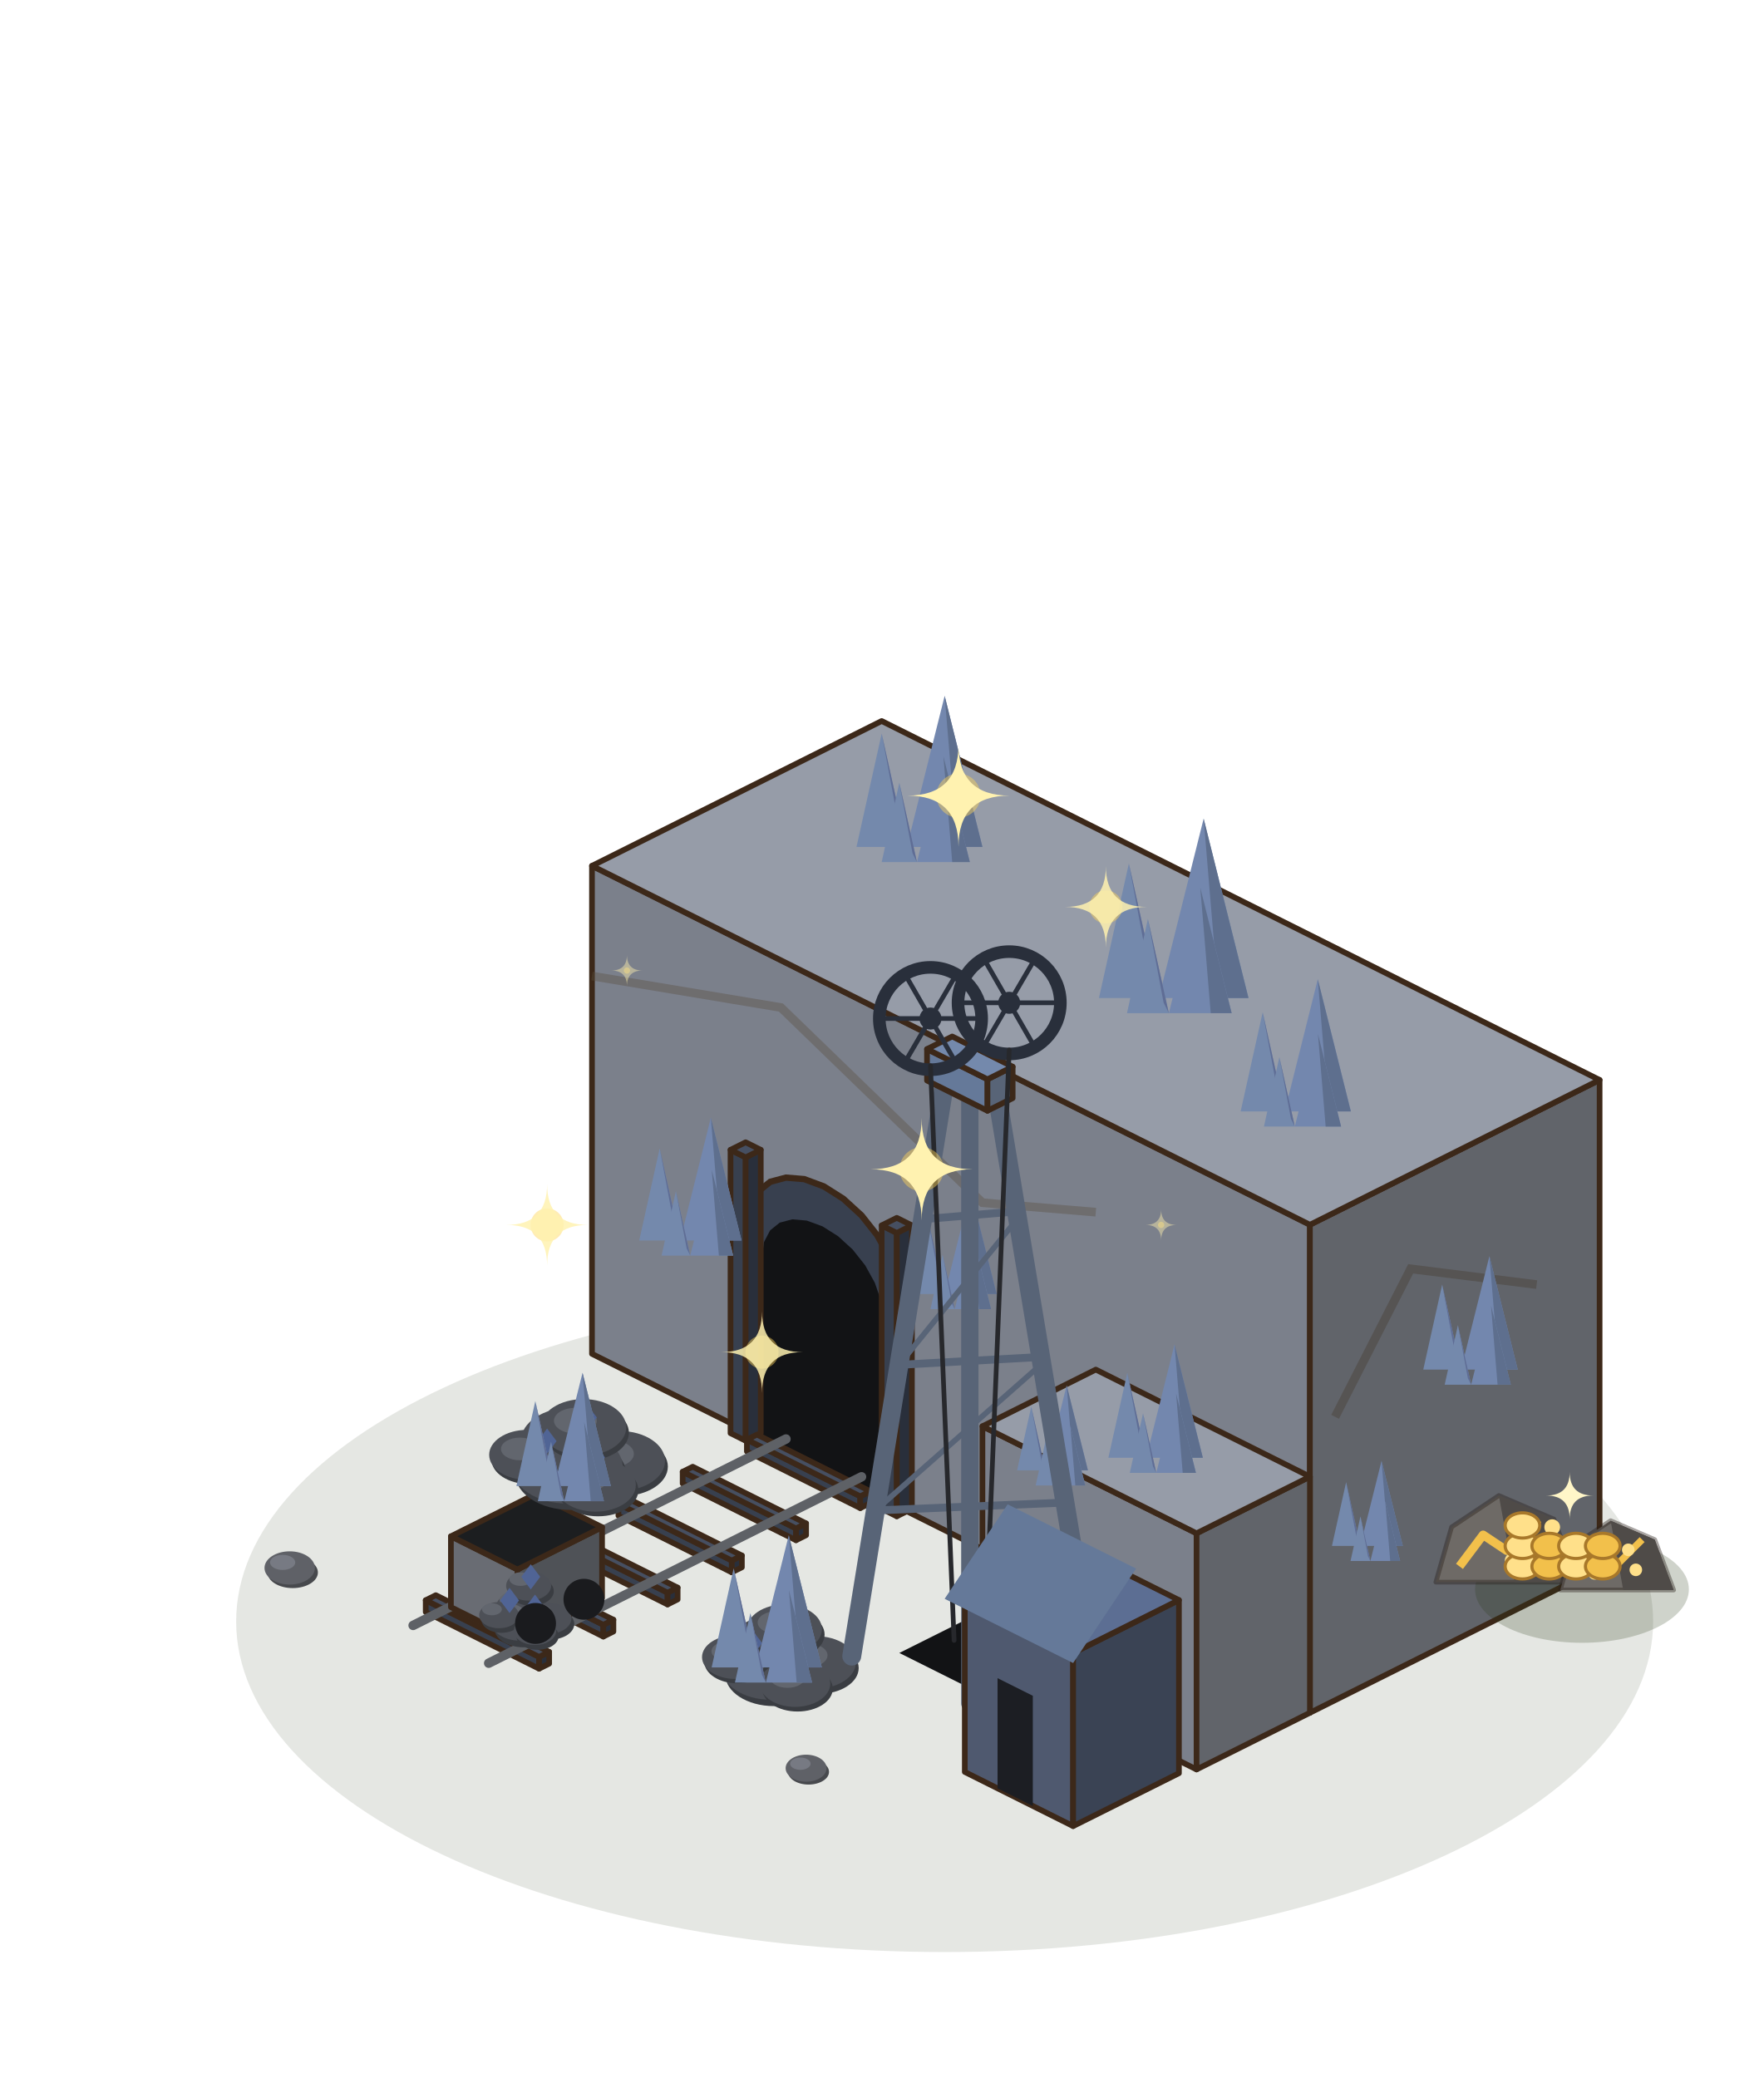
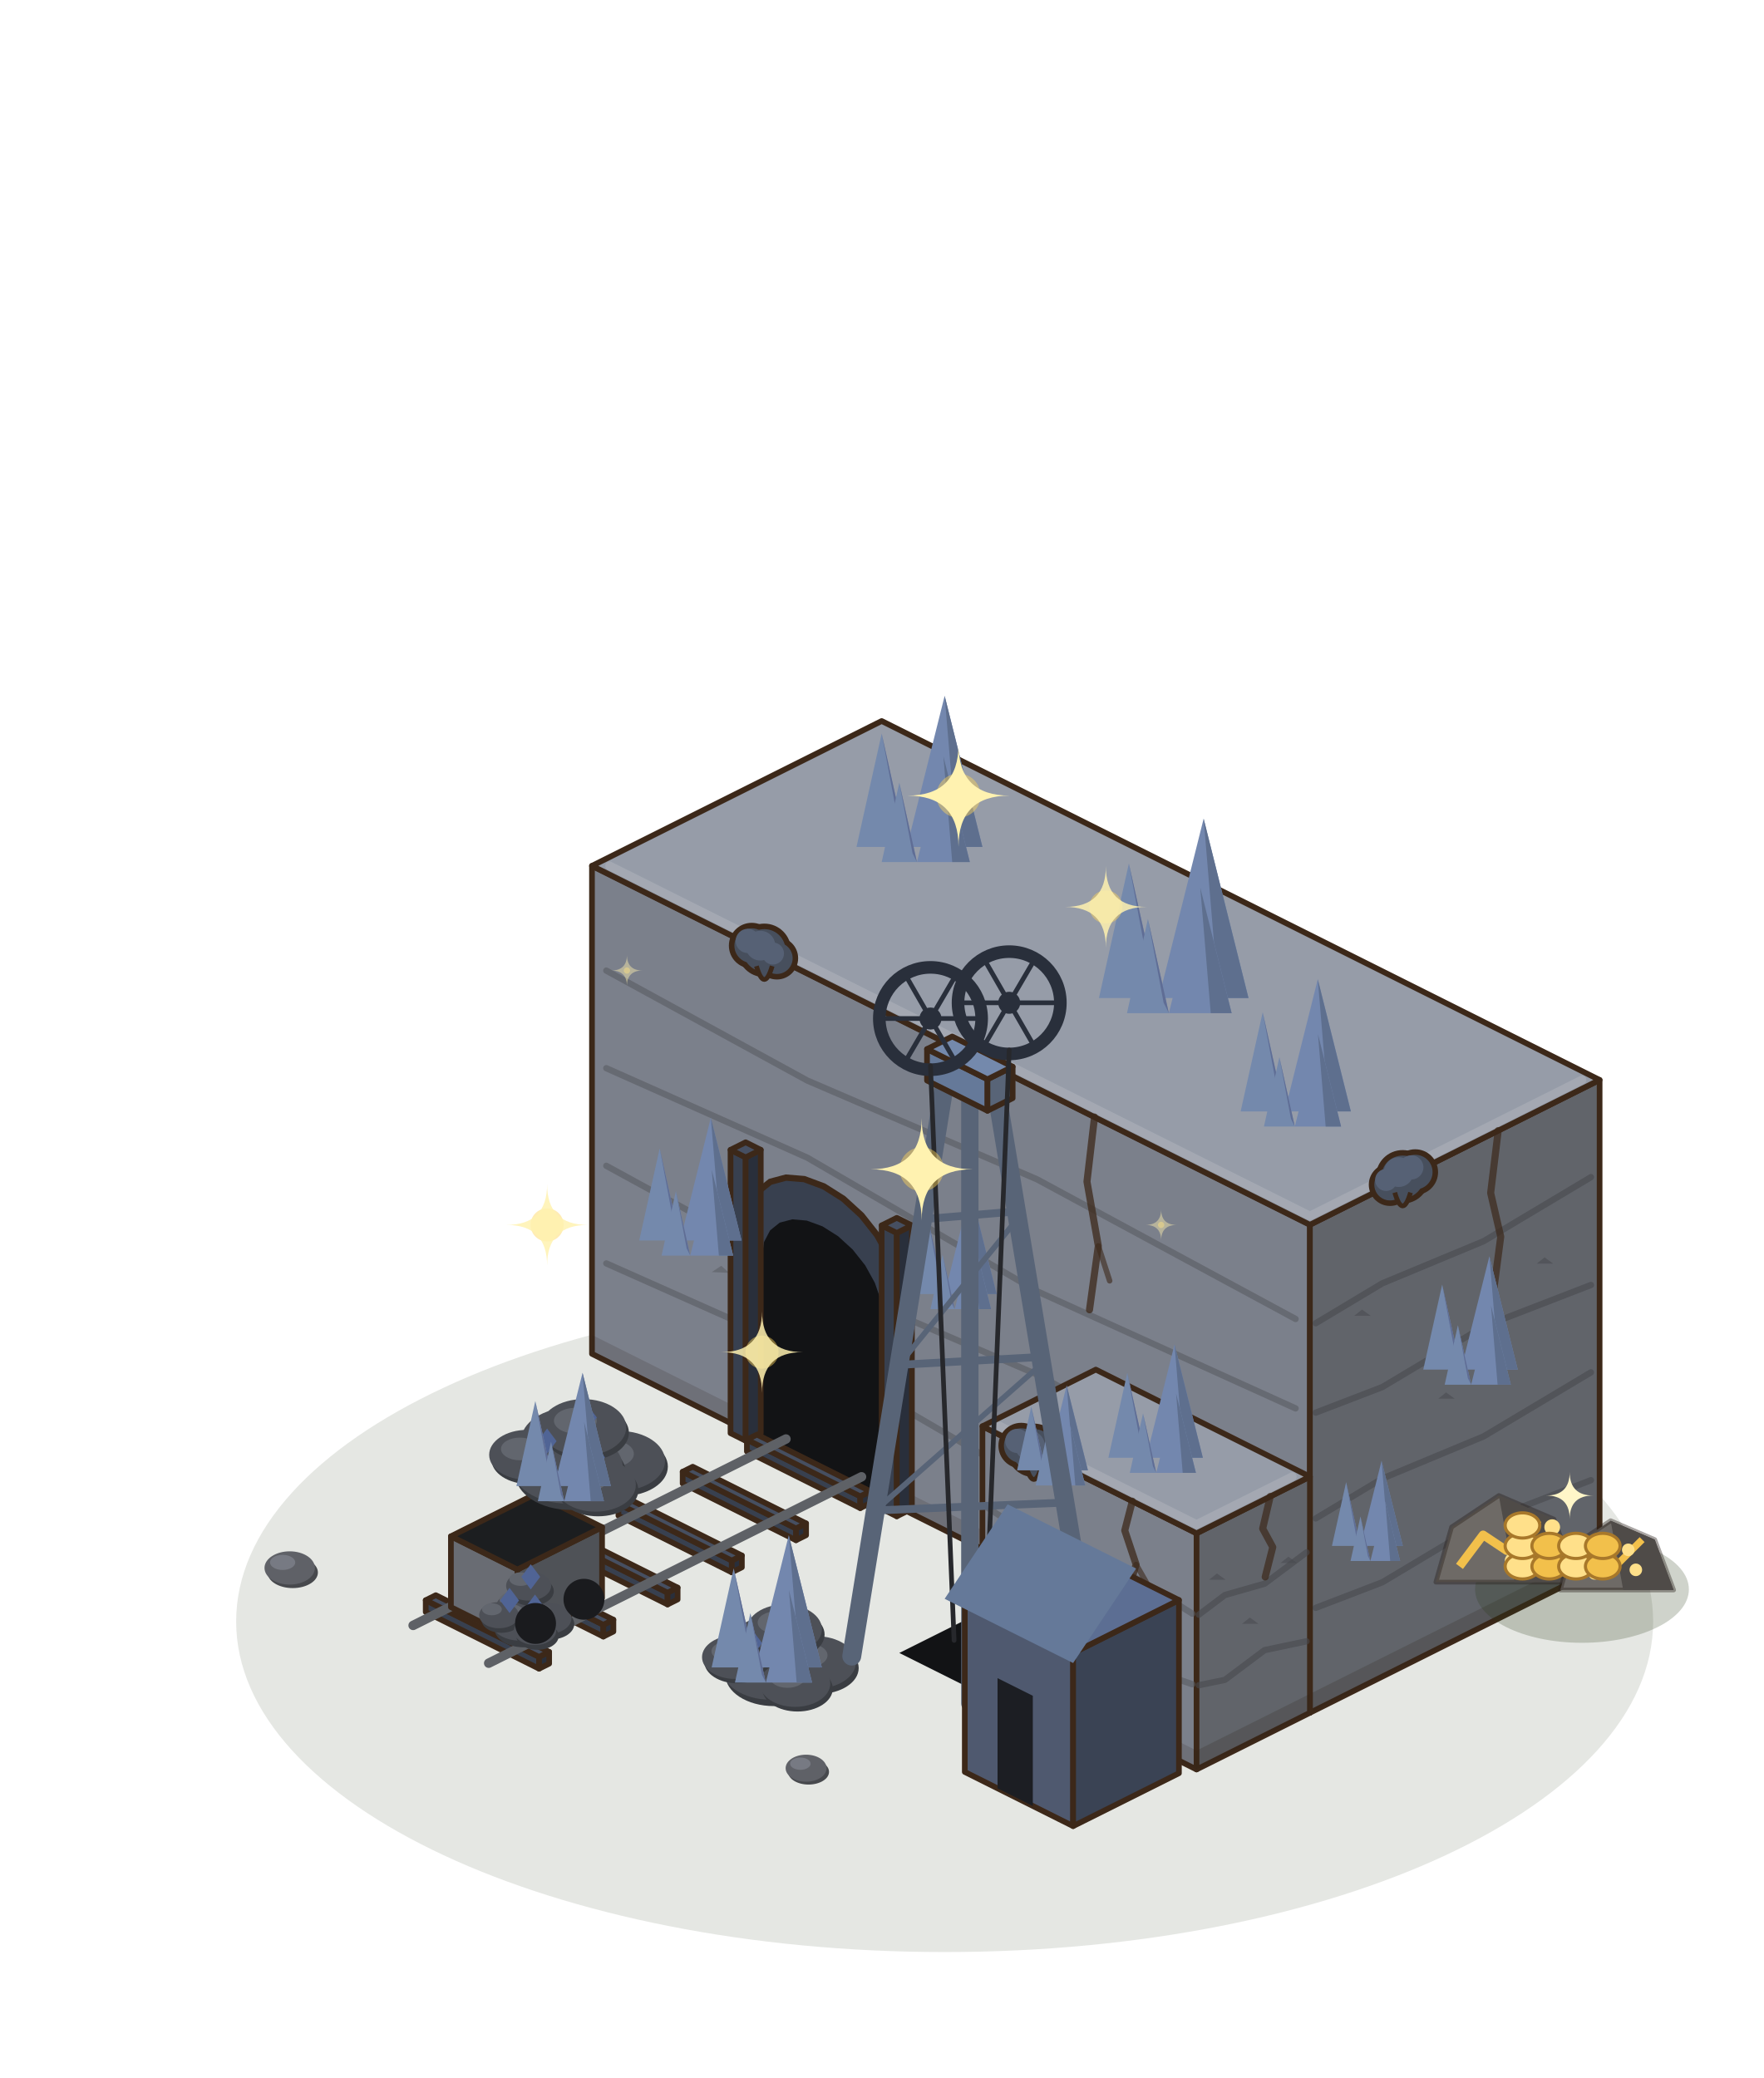
<svg xmlns="http://www.w3.org/2000/svg" width="280" height="330" viewBox="-140 -250 280 330">
  <g transform="scale(1.25)">
    <ellipse cx="8" cy="6" rx="90" ry="42" fill="rgba(40,55,20,.12)" />
    <polygon points="-36.8,-28 54.4,17.6 54.4,-44.4 -36.8,-90" fill="#7B808B" stroke="#3C2819" stroke-width="0.72" stroke-linejoin="round" />
    <polygon points="91.2,-0.8 54.4,17.6 54.4,-44.4 91.2,-62.8" fill="#61646A" stroke="#3C2819" stroke-width="0.72" stroke-linejoin="round" />
    <polygon points="0,-108.4 91.2,-62.8 54.4,-44.4 -36.8,-90" fill="#969CA8" stroke="#3C2819" stroke-width="0.72" stroke-linejoin="round" />
+     <polygon points="-36.8,-28 54.4,17.6 54.4,15.2 -36.8,-30.4" fill="rgba(40,30,20,.16)" />
+     <polygon points="91.2,-0.8 54.4,17.6 54.4,15.2 91.2,-3.2" fill="rgba(40,30,20,.2)" />
+     <polyline points="-34.98,-39.49 -9.44,-28.12 19.74,-11.15 52.58,3.73" stroke="#595B61" stroke-width="0.8" fill="none" stroke-linecap="round" stroke-linejoin="round" opacity=".6" />
+     <polyline points="90.1,-11.95 76.48,-6.68 63.6,1.02 55.14,4.27" stroke="#47494E" stroke-width="0.8" fill="none" stroke-linecap="round" stroke-linejoin="round" opacity=".6" />
+     <polyline points="-34.98,-51.89 -9.44,-37.92 19.74,-25.37 52.58,-7.63" stroke="#595B61" stroke-width="0.8" fill="none" stroke-linecap="round" stroke-linejoin="round" opacity=".6" />
+     <polyline points="90.1,-25.65 76.48,-17.52 63.6,-12.16 55.14,-7.09" stroke="#47494E" stroke-width="0.8" fill="none" stroke-linecap="round" stroke-linejoin="round" opacity=".6" />
+     <polyline points="-34.98,-64.29 -9.44,-52.92 19.74,-35.95 52.58,-21.07" stroke="#595B61" stroke-width="0.8" fill="none" stroke-linecap="round" stroke-linejoin="round" opacity=".6" />
+     <polyline points="90.1,-36.75 76.48,-31.48 63.6,-23.78 55.14,-20.53" stroke="#47494E" stroke-width="0.8" fill="none" stroke-linecap="round" stroke-linejoin="round" opacity=".6" />
+     <polyline points="-34.98,-76.69 -9.44,-62.72 19.74,-50.17 52.58,-32.43" stroke="#595B61" stroke-width="0.8" fill="none" stroke-linecap="round" stroke-linejoin="round" opacity=".6" />
+     <polyline points="90.1,-50.45 76.48,-42.32 63.6,-36.96 55.14,-31.89" stroke="#47494E" stroke-width="0.8" fill="none" stroke-linecap="round" stroke-linejoin="round" opacity=".6" />
+     <polyline points="-34.56,-90 54.4,-45.52 88.96,-62.8" stroke="#A5AAB4" stroke-width="1.1" fill="none" stroke-linecap="round" stroke-linejoin="round" opacity=".9" />
+     <path d="M-21.58,-38.39 l1.2,-0.8 l1,0.9 Z" fill="#595B61" opacity=".55" />
+     <path d="M60.02,-32.83 l1,-0.8 l1.1,0.8 Z" fill="#47494E" opacity=".55" />
+     <path d="M4.86,-45.01 l1.2,-0.8 l1,0.9 Z" fill="#595B61" opacity=".55" />
+     <path d="M70.7,-22.3 l1,-0.8 l1.1,0.8 Z" fill="#47494E" opacity=".55" />
+     <path d="M35.87,-15.86 l1.2,-0.8 l1,0.9 Z" fill="#595B61" opacity=".55" />
+     <path d="M83.21,-39.46 l1,-0.8 l1.1,0.8 Z" fill="#47494E" opacity=".55" />
+     <polyline points="27.04,-58.08 26.08,-49.88 27.52,-41.72 26.4,-33.6" stroke="#3C2819" stroke-width="0.9" fill="none" stroke-linecap="round" stroke-linejoin="round" opacity=".75" />
+     <polyline points="27.52,-41.72 28.96,-37.28" stroke="#3C2819" stroke-width="0.7" fill="none" stroke-linecap="round" stroke-linejoin="round" opacity=".6" />
+     <polyline points="78.32,-56.36 77.36,-48.44 78.64,-42.88 77.68,-35.58" stroke="#3C2819" stroke-width="0.9" fill="none" stroke-linecap="round" stroke-linejoin="round" opacity=".7" />
+     <circle cx="-16.51" cy="-79.86" r="2.9" fill="#3C2819" />
+     <circle cx="-14.91" cy="-79.26" r="3.4" fill="#3C2819" />
+     <circle cx="-13.31" cy="-78.26" r="2.7" fill="#3C2819" />
+     <circle cx="-16.51" cy="-79.86" r="2.2" fill="#474F5D" />
+     <circle cx="-14.91" cy="-79.26" r="2.7" fill="#474F5D" />
+     <circle cx="-13.31" cy="-78.26" r="2" fill="#474F5D" />
+     <circle cx="-17.01" cy="-80.46" r="1.54" fill="#566175" />
+     <circle cx="-15.41" cy="-79.86" r="1.89" fill="#566175" />
+     <circle cx="-13.81" cy="-78.86" r="1.4" fill="#566175" />
+     <path d="M-15.91,-77.26 q1,3.4 2,0" fill="#474F5D" stroke="#3C2819" stroke-width="0.6" />
+     <circle cx="67.78" cy="-51.09" r="2.9" fill="#3C2819" />
+     <circle cx="66.18" cy="-50.49" r="3.4" fill="#3C2819" />
+     <circle cx="64.58" cy="-49.49" r="2.7" fill="#3C2819" />
+     <circle cx="67.78" cy="-51.09" r="2.2" fill="#474F5D" />
+     <circle cx="66.18" cy="-50.49" r="2.7" fill="#474F5D" />
+     <circle cx="64.58" cy="-49.49" r="2" fill="#474F5D" />
+     <circle cx="67.28" cy="-51.69" r="1.54" fill="#566175" />
+     <circle cx="65.68" cy="-51.09" r="1.89" fill="#566175" />
+     <circle cx="64.08" cy="-50.09" r="1.4" fill="#566175" />
+     <path d="M65.18,-48.49 q1,3.4 2,0" fill="#474F5D" stroke="#3C2819" stroke-width="0.6" />
    <polygon points="12.8,11.2 40,24.8 40,-5.2 12.8,-18.8" fill="#7B808B" stroke="#3C2819" stroke-width="0.72" stroke-linejoin="round" />
    <polygon points="54.4,17.6 40,24.8 40,-5.2 54.4,-12.4" fill="#61646A" stroke="#3C2819" stroke-width="0.72" stroke-linejoin="round" />
    <polygon points="27.2,-26 54.4,-12.4 40,-5.2 12.8,-18.8" fill="#969CA8" stroke="#3C2819" stroke-width="0.72" stroke-linejoin="round" />
-     <polyline points="-36.8,-76 -12.8,-72 12.8,-47.2 27.2,-46" stroke="rgba(90,80,65,.38)" stroke-width="1.1" fill="none" />
-     <polyline points="83.2,-36.8 67.2,-38.8 57.6,-20" stroke="rgba(70,60,45,.38)" stroke-width="1.1" fill="none" />
+     <polygon points="12.8,11.2 40,24.8 40,22.4 12.8,8.8" fill="rgba(40,30,20,.16)" />
+     <polygon points="54.4,17.6 40,24.8 40,22.4 54.4,15.2" fill="rgba(40,30,20,.2)" />
+     <polyline points="13.34,1.47 20.96,3.88 29.66,10.61 39.46,13.97" stroke="#595B61" stroke-width="0.8" fill="none" stroke-linecap="round" stroke-linejoin="round" opacity=".6" />
+     <polyline points="53.97,8.52 48.64,9.64 43.6,13.42 40.29,14.1" stroke="#47494E" stroke-width="0.8" fill="none" stroke-linecap="round" stroke-linejoin="round" opacity=".6" />
+     <polyline points="13.34,-8.53 20.96,-3.52 29.66,-1.21 39.46,5.01" stroke="#595B61" stroke-width="0.8" fill="none" stroke-linecap="round" stroke-linejoin="round" opacity=".6" />
+     <polyline points="53.97,-2.78 48.64,1.2 43.6,2.64 40.29,5.14" stroke="#47494E" stroke-width="0.8" fill="none" stroke-linecap="round" stroke-linejoin="round" opacity=".6" />
+     <polyline points="15.04,-18.8 40,-6.32 52.16,-12.4" stroke="#A5AAB4" stroke-width="1.1" fill="none" stroke-linecap="round" stroke-linejoin="round" opacity=".9" />
+     <path d="M16.5,4.65 l1.2,-0.8 l1,0.9 Z" fill="#595B61" opacity=".55" />
+     <path d="M41.59,0.7 l1,-0.8 l1.1,0.8 Z" fill="#47494E" opacity=".55" />
+     <path d="M24.38,-1.01 l1.2,-0.8 l1,0.9 Z" fill="#595B61" opacity=".55" />
+     <path d="M45.77,6.3 l1,-0.8 l1.1,0.8 Z" fill="#47494E" opacity=".55" />
+     <path d="M33.63,10.22 l1.2,-0.8 l1,0.9 Z" fill="#595B61" opacity=".55" />
+     <path d="M50.66,-1.43 l1,-0.8 l1.1,0.8 Z" fill="#47494E" opacity=".55" />
+     <polyline points="31.84,-9.28 30.88,-5.56 32.32,-1.24 31.2,2.4" stroke="#3C2819" stroke-width="0.9" fill="none" stroke-linecap="round" stroke-linejoin="round" opacity=".75" />
+     <polyline points="32.32,-1.24 33.76,1.28" stroke="#3C2819" stroke-width="0.7" fill="none" stroke-linecap="round" stroke-linejoin="round" opacity=".6" />
+     <polyline points="49.36,-9.88 48.4,-5.8 49.68,-3.44 48.72,0.34" stroke="#3C2819" stroke-width="0.9" fill="none" stroke-linecap="round" stroke-linejoin="round" opacity=".7" />
+     <circle cx="17.73" cy="-16.34" r="2.9" fill="#3C2819" />
+     <circle cx="19.33" cy="-15.74" r="3.4" fill="#3C2819" />
+     <circle cx="20.93" cy="-14.74" r="2.7" fill="#3C2819" />
+     <circle cx="17.73" cy="-16.34" r="2.2" fill="#474F5D" />
+     <circle cx="19.33" cy="-15.74" r="2.7" fill="#474F5D" />
+     <circle cx="20.93" cy="-14.74" r="2" fill="#474F5D" />
+     <circle cx="17.23" cy="-16.94" r="1.54" fill="#566175" />
+     <circle cx="18.83" cy="-16.34" r="1.89" fill="#566175" />
+     <circle cx="20.43" cy="-15.34" r="1.4" fill="#566175" />
+     <path d="M18.33,-13.74 q1,3.4 2,0" fill="#474F5D" stroke="#3C2819" stroke-width="0.6" />
    <polygon points="-16.96,-18.08 -16.96,-44.48 -16.63,-46.8 -15.67,-48.64 -14.15,-49.86 -12.16,-50.39 -9.84,-50.2 -7.36,-49.28 -4.88,-47.71 -2.56,-45.59 -0.57,-43.07 0.95,-40.32 1.91,-37.53 2.24,-34.88 2.24,-8.48" fill="#38404F" stroke="#3C2819" stroke-width="0.8" />
    <polygon points="-15.2,-17.04 -15.2,-40.36 -14.94,-42.22 -14.17,-43.69 -12.95,-44.67 -11.36,-45.09 -9.51,-44.93 -7.52,-44.2 -5.53,-42.94 -3.68,-41.25 -2.09,-39.24 -0.87,-37.03 -0.1,-34.8 0.16,-32.68 0.16,-9.36" fill="#121315" />
    <polygon points="-19.2,-17.92 -17.28,-16.96 -17.28,-52.96 -19.2,-53.92" fill="#38404F" stroke="#3C2819" stroke-width="0.72" stroke-linejoin="round" />
    <polygon points="-15.36,-17.92 -17.28,-16.96 -17.28,-52.96 -15.36,-53.92" fill="#292F3B" stroke="#3C2819" stroke-width="0.72" stroke-linejoin="round" />
    <polygon points="-17.28,-54.88 -15.36,-53.92 -17.28,-52.96 -19.2,-53.92" fill="#464F61" stroke="#3C2819" stroke-width="0.72" stroke-linejoin="round" />
    <polygon points="0,-8.32 1.92,-7.36 1.92,-43.36 0,-44.32" fill="#38404F" stroke="#3C2819" stroke-width="0.72" stroke-linejoin="round" />
    <polygon points="3.84,-8.32 1.92,-7.36 1.92,-43.36 3.84,-44.32" fill="#292F3B" stroke="#3C2819" stroke-width="0.72" stroke-linejoin="round" />
    <polygon points="1.92,-45.28 3.84,-44.32 1.92,-43.36 0,-44.32" fill="#464F61" stroke="#3C2819" stroke-width="0.72" stroke-linejoin="round" />
    <polygon points="-17.12,-15.6 -2.72,-8.4 -2.72,-9.9 -17.12,-17.1" fill="#38404F" stroke="#3C2819" stroke-width="0.72" stroke-linejoin="round" />
    <polygon points="-1.44,-9.04 -2.72,-8.4 -2.72,-9.9 -1.44,-10.54" fill="#292F3B" stroke="#3C2819" stroke-width="0.72" stroke-linejoin="round" />
    <polygon points="-15.84,-17.74 -1.44,-10.54 -2.72,-9.9 -17.12,-17.1" fill="#464F61" stroke="#3C2819" stroke-width="0.72" stroke-linejoin="round" />
    <polygon points="-25.28,-11.52 -10.88,-4.32 -10.88,-5.82 -25.28,-13.02" fill="#38404F" stroke="#3C2819" stroke-width="0.72" stroke-linejoin="round" />
    <polygon points="-9.6,-4.96 -10.88,-4.32 -10.88,-5.82 -9.6,-6.46" fill="#292F3B" stroke="#3C2819" stroke-width="0.72" stroke-linejoin="round" />
    <polygon points="-24,-13.66 -9.6,-6.46 -10.88,-5.82 -25.28,-13.02" fill="#464F61" stroke="#3C2819" stroke-width="0.72" stroke-linejoin="round" />
    <polygon points="-33.44,-7.44 -19.04,-0.24 -19.04,-1.74 -33.44,-8.94" fill="#38404F" stroke="#3C2819" stroke-width="0.72" stroke-linejoin="round" />
    <polygon points="-17.76,-0.88 -19.04,-0.24 -19.04,-1.74 -17.76,-2.38" fill="#292F3B" stroke="#3C2819" stroke-width="0.72" stroke-linejoin="round" />
    <polygon points="-32.16,-9.58 -17.76,-2.38 -19.04,-1.74 -33.44,-8.94" fill="#464F61" stroke="#3C2819" stroke-width="0.72" stroke-linejoin="round" />
    <polygon points="-41.6,-3.36 -27.2,3.84 -27.2,2.34 -41.6,-4.86" fill="#38404F" stroke="#3C2819" stroke-width="0.72" stroke-linejoin="round" />
    <polygon points="-25.92,3.2 -27.2,3.84 -27.2,2.34 -25.92,1.7" fill="#292F3B" stroke="#3C2819" stroke-width="0.72" stroke-linejoin="round" />
    <polygon points="-40.32,-5.5 -25.92,1.7 -27.2,2.34 -41.6,-4.86" fill="#464F61" stroke="#3C2819" stroke-width="0.72" stroke-linejoin="round" />
    <polygon points="-49.76,0.72 -35.36,7.92 -35.36,6.42 -49.76,-0.78" fill="#38404F" stroke="#3C2819" stroke-width="0.72" stroke-linejoin="round" />
    <polygon points="-34.08,7.28 -35.36,7.92 -35.36,6.42 -34.08,5.78" fill="#292F3B" stroke="#3C2819" stroke-width="0.72" stroke-linejoin="round" />
    <polygon points="-48.48,-1.42 -34.08,5.78 -35.36,6.42 -49.76,-0.78" fill="#464F61" stroke="#3C2819" stroke-width="0.72" stroke-linejoin="round" />
    <polygon points="-57.92,4.8 -43.52,12 -43.52,10.5 -57.92,3.3" fill="#38404F" stroke="#3C2819" stroke-width="0.72" stroke-linejoin="round" />
    <polygon points="-42.24,11.36 -43.52,12 -43.52,10.5 -42.24,9.86" fill="#292F3B" stroke="#3C2819" stroke-width="0.72" stroke-linejoin="round" />
    <polygon points="-56.64,2.66 -42.24,9.86 -43.52,10.5 -57.92,3.3" fill="#464F61" stroke="#3C2819" stroke-width="0.72" stroke-linejoin="round" />
    <line x1="-12.16" y1="-17.18" x2="-59.52" y2="6.5" stroke="#5E6166" stroke-width="1.2" stroke-linecap="round" />
    <line x1="-2.56" y1="-12.38" x2="-49.92" y2="11.3" stroke="#5E6166" stroke-width="1.2" stroke-linecap="round" />
    <polygon points="-54.72,4.18 -46.27,8.4 -46.27,-0.6 -54.72,-4.82" fill="#696C73" stroke="#3C2819" stroke-width="0.72" stroke-linejoin="round" />
    <polygon points="-35.52,3.02 -46.27,8.4 -46.27,-0.6 -35.52,-5.98" fill="#4F5257" stroke="#3C2819" stroke-width="0.72" stroke-linejoin="round" />
    <polygon points="-43.97,-10.2 -35.52,-5.98 -46.27,-0.6 -54.72,-4.82" fill="#1C1E20" stroke="#3C2819" stroke-width="0.72" stroke-linejoin="round" />
    <ellipse cx="-45.26" cy="5.06" rx="3.36" ry="2.18" fill="#3A3D42" />
    <ellipse cx="-45.66" cy="4.26" rx="3.36" ry="2.22" fill="#4D5057" />
    <ellipse cx="-46.86" cy="3.26" rx="1.68" ry="1.01" fill="#62666E" />
    <ellipse cx="-42.07" cy="6.32" rx="3.02" ry="1.97" fill="#3A3D42" />
    <ellipse cx="-42.43" cy="5.6" rx="3.02" ry="2" fill="#4D5057" />
    <ellipse cx="-43.51" cy="4.7" rx="1.51" ry="0.91" fill="#62666E" />
    <ellipse cx="-45.49" cy="6.88" rx="3.7" ry="2.4" fill="#3A3D42" />
    <ellipse cx="-45.93" cy="6" rx="3.7" ry="2.44" fill="#4D5057" />
    <ellipse cx="-47.25" cy="4.9" rx="1.85" ry="1.11" fill="#62666E" />
    <ellipse cx="-48.31" cy="5.8" rx="2.52" ry="1.64" fill="#3A3D42" />
    <ellipse cx="-48.61" cy="5.2" rx="2.52" ry="1.66" fill="#4D5057" />
    <ellipse cx="-49.51" cy="4.45" rx="1.26" ry="0.76" fill="#62666E" />
    <ellipse cx="-43.72" cy="7.85" rx="2.69" ry="1.75" fill="#3A3D42" />
    <ellipse cx="-44.04" cy="7.21" rx="2.69" ry="1.77" fill="#4D5057" />
    <ellipse cx="-45" cy="6.41" rx="1.34" ry="0.81" fill="#62666E" />
    <ellipse cx="-44.51" cy="2.15" rx="2.86" ry="1.86" fill="#3A3D42" />
    <ellipse cx="-44.85" cy="1.47" rx="2.86" ry="1.88" fill="#4D5057" />
    <ellipse cx="-45.87" cy="0.62" rx="1.43" ry="0.86" fill="#62666E" />
    <path d="M-44.58,-1.27 l1.2,1.6 l-1.2,1.6 l-1.2,-1.6 Z" fill="#506495" />
    <path d="M-47.27,1.73 l1.2,1.6 l-1.2,1.6 l-1.2,-1.6 Z" fill="#506495" />
    <path d="M-44.04,2.58 l1.2,1.6 l-1.2,1.6 l-1.2,-1.6 Z" fill="#506495" />
    <circle cx="-37.82" cy="3.18" r="2.6" fill="#1A1B1E" />
    <circle cx="-43.97" cy="6.25" r="2.6" fill="#1A1B1E" />
    <ellipse cx="-39.02" cy="-16.16" rx="6.4" ry="4.16" fill="#3A3D42" />
    <ellipse cx="-39.42" cy="-16.96" rx="6.4" ry="4.22" fill="#4D5057" />
    <ellipse cx="-40.62" cy="-17.96" rx="3.2" ry="1.92" fill="#62666E" />
    <ellipse cx="-32.92" cy="-13.68" rx="5.76" ry="3.74" fill="#3A3D42" />
    <ellipse cx="-33.28" cy="-14.4" rx="5.76" ry="3.8" fill="#4D5057" />
    <ellipse cx="-34.36" cy="-15.3" rx="2.88" ry="1.73" fill="#62666E" />
    <ellipse cx="-39.5" cy="-12.75" rx="7.04" ry="4.58" fill="#3A3D42" />
    <ellipse cx="-39.94" cy="-13.63" rx="7.04" ry="4.65" fill="#4D5057" />
    <ellipse cx="-41.26" cy="-14.73" rx="3.52" ry="2.11" fill="#62666E" />
    <ellipse cx="-44.76" cy="-14.57" rx="4.8" ry="3.12" fill="#3A3D42" />
    <ellipse cx="-45.06" cy="-15.17" rx="4.8" ry="3.17" fill="#4D5057" />
    <ellipse cx="-45.96" cy="-15.92" rx="2.4" ry="1.44" fill="#62666E" />
    <ellipse cx="-36.03" cy="-10.69" rx="5.12" ry="3.33" fill="#3A3D42" />
    <ellipse cx="-36.35" cy="-11.33" rx="5.12" ry="3.38" fill="#4D5057" />
    <ellipse cx="-37.31" cy="-12.13" rx="2.56" ry="1.54" fill="#62666E" />
    <ellipse cx="-37.55" cy="-17.98" rx="5.44" ry="3.54" fill="#3A3D42" />
    <ellipse cx="-37.89" cy="-18.66" rx="5.44" ry="3.59" fill="#4D5057" />
    <ellipse cx="-38.91" cy="-19.51" rx="2.72" ry="1.63" fill="#62666E" />
    <path d="M-37.38,-21.51 l1.2,1.6 l-1.2,1.6 l-1.2,-1.6 Z" fill="#506495" />
    <path d="M-42.5,-18.51 l1.2,1.6 l-1.2,1.6 l-1.2,-1.6 Z" fill="#506495" />
    <path d="M-36.35,-16.45 l1.2,1.6 l-1.2,1.6 l-1.2,-1.6 Z" fill="#506495" />
    <ellipse cx="-13.3" cy="9.76" rx="5.6" ry="3.64" fill="#3A3D42" />
    <ellipse cx="-13.7" cy="8.96" rx="5.6" ry="3.7" fill="#4D5057" />
    <ellipse cx="-14.9" cy="7.96" rx="2.8" ry="1.68" fill="#62666E" />
    <ellipse cx="-7.96" cy="11.92" rx="5.04" ry="3.28" fill="#3A3D42" />
    <ellipse cx="-8.32" cy="11.2" rx="5.04" ry="3.33" fill="#4D5057" />
    <ellipse cx="-9.4" cy="10.3" rx="2.52" ry="1.51" fill="#62666E" />
    <ellipse cx="-13.7" cy="12.75" rx="6.16" ry="4" fill="#3A3D42" />
    <ellipse cx="-14.14" cy="11.87" rx="6.16" ry="4.07" fill="#4D5057" />
    <ellipse cx="-15.46" cy="10.77" rx="3.08" ry="1.85" fill="#62666E" />
    <ellipse cx="-18.32" cy="11.13" rx="4.2" ry="2.73" fill="#3A3D42" />
    <ellipse cx="-18.62" cy="10.53" rx="4.2" ry="2.77" fill="#4D5057" />
    <ellipse cx="-19.52" cy="9.78" rx="2.1" ry="1.26" fill="#62666E" />
    <ellipse cx="-10.69" cy="14.53" rx="4.48" ry="2.91" fill="#3A3D42" />
    <ellipse cx="-11.01" cy="13.89" rx="4.48" ry="2.96" fill="#4D5057" />
    <ellipse cx="-11.97" cy="13.09" rx="2.24" ry="1.34" fill="#62666E" />
    <ellipse cx="-12.01" cy="7.66" rx="4.76" ry="3.09" fill="#3A3D42" />
    <ellipse cx="-12.35" cy="6.98" rx="4.76" ry="3.14" fill="#4D5057" />
    <ellipse cx="-13.37" cy="6.13" rx="2.38" ry="1.43" fill="#62666E" />
    <path d="M-11.9,4.15 l1.2,1.6 l-1.2,1.6 l-1.2,-1.6 Z" fill="#506495" />
    <path d="M-16.38,7.15 l1.2,1.6 l-1.2,1.6 l-1.2,-1.6 Z" fill="#506495" />
    <path d="M-11.01,8.89 l1.2,1.6 l-1.2,1.6 l-1.2,-1.6 Z" fill="#506495" />
    <ellipse cx="-74.816" cy="-0.224" rx="3.2" ry="1.984" fill="#47494D" />
    <ellipse cx="-75.2" cy="-0.8" rx="3.2" ry="2.112" fill="#5F6167" />
    <ellipse cx="-76.096" cy="-1.504" rx="1.6" ry="0.96" fill="#777A83" />
    <ellipse cx="-9.288" cy="25.108" rx="2.6" ry="1.612" fill="#47494D" />
    <ellipse cx="-9.6" cy="24.64" rx="2.6" ry="1.716" fill="#5F6167" />
    <ellipse cx="-10.328" cy="24.068" rx="1.3" ry="0.78" fill="#777A83" />
    <path d="M-30.8,-42.4 L-28.2,-54.1 L-25.6,-42.4 Z" fill="#7489AC" />
    <path d="M-28.2,-54.1 L-25.6,-42.4 L-26.25,-43.7 Z" fill="#5F6D95" />
    <path d="M-25.6,-42.4 L-21.7,-58 L-17.8,-42.4 Z" fill="#7387AE" />
    <path d="M-21.7,-58 L-17.8,-42.4 L-20.4,-42.4 Z" fill="#5E6F8E" />
    <path d="M-27.96,-40.48 L-26.14,-48.67 L-24.32,-40.48 Z" fill="#7489AC" />
    <path d="M-26.14,-48.67 L-24.32,-40.48 L-24.775,-41.39 Z" fill="#5F6D95" />
    <path d="M-24.32,-40.48 L-21.59,-51.4 L-18.86,-40.48 Z" fill="#7387AE" />
    <path d="M-21.59,-51.4 L-18.86,-40.48 L-20.68,-40.48 Z" fill="#5E6F8E" />
    <path d="M3.6,-35.6 L5.8,-45.5 L8,-35.6 Z" fill="#7489AC" />
    <path d="M5.8,-45.5 L8,-35.6 L7.45,-36.7 Z" fill="#5F6D95" />
    <path d="M8,-35.6 L11.3,-48.8 L14.6,-35.6 Z" fill="#7387AE" />
    <path d="M11.3,-48.8 L14.6,-35.6 L12.4,-35.6 Z" fill="#5E6F8E" />
    <path d="M6.2,-33.68 L7.74,-40.61 L9.28,-33.68 Z" fill="#7489AC" />
    <path d="M7.74,-40.61 L9.28,-33.68 L8.895,-34.45 Z" fill="#5F6D95" />
    <path d="M9.28,-33.68 L11.59,-42.92 L13.9,-33.68 Z" fill="#7387AE" />
    <path d="M11.59,-42.92 L13.9,-33.68 L12.36,-33.68 Z" fill="#5E6F8E" />
    <path d="M17.2,-13.2 L19,-21.3 L20.8,-13.2 Z" fill="#7489AC" />
    <path d="M19,-21.3 L20.8,-13.2 L20.35,-14.1 Z" fill="#5F6D95" />
    <path d="M20.8,-13.2 L23.5,-24 L26.2,-13.2 Z" fill="#7387AE" />
    <path d="M23.5,-24 L26.2,-13.2 L24.4,-13.2 Z" fill="#5E6F8E" />
    <path d="M19.56,-11.28 L20.82,-16.95 L22.08,-11.28 Z" fill="#7489AC" />
    <path d="M20.82,-16.95 L22.08,-11.28 L21.765,-11.91 Z" fill="#5F6D95" />
    <path d="M22.08,-11.28 L23.97,-18.84 L25.86,-11.28 Z" fill="#7387AE" />
    <path d="M23.97,-18.84 L25.86,-11.28 L24.6,-11.28 Z" fill="#5E6F8E" />
    <path d="M68.8,-26 L71.2,-36.8 L73.6,-26 Z" fill="#7489AC" />
    <path d="M71.2,-36.8 L73.6,-26 L73,-27.2 Z" fill="#5F6D95" />
    <path d="M73.6,-26 L77.2,-40.4 L80.8,-26 Z" fill="#7387AE" />
    <path d="M77.2,-40.4 L80.8,-26 L78.4,-26 Z" fill="#5E6F8E" />
    <path d="M71.52,-24.08 L73.2,-31.64 L74.88,-24.08 Z" fill="#7489AC" />
    <path d="M73.2,-31.64 L74.88,-24.08 L74.46,-24.92 Z" fill="#5F6D95" />
    <path d="M74.88,-24.08 L77.4,-34.16 L79.92,-24.08 Z" fill="#7387AE" />
    <path d="M77.4,-34.16 L79.92,-24.08 L78.24,-24.08 Z" fill="#5E6F8E" />
    <path d="M57.2,-3.6 L59,-11.7 L60.8,-3.6 Z" fill="#7489AC" />
    <path d="M59,-11.7 L60.8,-3.6 L60.35,-4.5 Z" fill="#5F6D95" />
    <path d="M60.8,-3.6 L63.5,-14.4 L66.2,-3.6 Z" fill="#7387AE" />
    <path d="M63.5,-14.4 L66.2,-3.6 L64.4,-3.6 Z" fill="#5E6F8E" />
    <path d="M59.56,-1.68 L60.82,-7.35 L62.08,-1.68 Z" fill="#7489AC" />
    <path d="M60.82,-7.35 L62.08,-1.68 L61.765,-2.31 Z" fill="#5F6D95" />
    <path d="M62.08,-1.68 L63.97,-9.24 L65.86,-1.68 Z" fill="#7387AE" />
    <path d="M63.97,-9.24 L65.86,-1.68 L64.6,-1.68 Z" fill="#5E6F8E" />
    <path d="M-3.2,-92.4 L-8.881784197001252e-16,-106.8 L3.2,-92.4 Z" fill="#7489AC" />
    <path d="M-8.881784197001252e-16,-106.8 L3.2,-92.4 L2.4,-94 Z" fill="#5F6D95" />
    <path d="M3.2,-92.4 L8,-111.6 L12.8,-92.4 Z" fill="#7387AE" />
    <path d="M8,-111.6 L12.8,-92.4 L9.6,-92.4 Z" fill="#5E6F8E" />
    <path d="M-2.6645352591003757e-15,-90.48 L2.24,-100.56 L4.48,-90.48 Z" fill="#7489AC" />
    <path d="M2.24,-100.56 L4.48,-90.48 L3.92,-91.6 Z" fill="#5F6D95" />
    <path d="M4.48,-90.48 L7.84,-103.92 L11.2,-90.48 Z" fill="#7387AE" />
    <path d="M7.84,-103.92 L11.2,-90.48 L8.96,-90.48 Z" fill="#5E6F8E" />
    <path d="M27.6,-73.2 L31.4,-90.3 L35.2,-73.2 Z" fill="#7489AC" />
    <path d="M31.4,-90.3 L35.2,-73.2 L34.25,-75.1 Z" fill="#5F6D95" />
    <path d="M35.2,-73.2 L40.9,-96 L46.6,-73.2 Z" fill="#7387AE" />
    <path d="M40.9,-96 L46.6,-73.2 L42.8,-73.2 Z" fill="#5E6F8E" />
    <path d="M31.16,-71.28 L33.82,-83.25 L36.48,-71.28 Z" fill="#7489AC" />
    <path d="M33.82,-83.25 L36.48,-71.28 L35.815,-72.61 Z" fill="#5F6D95" />
    <path d="M36.48,-71.28 L40.47,-87.24 L44.46,-71.28 Z" fill="#7387AE" />
    <path d="M40.47,-87.24 L44.46,-71.28 L41.8,-71.28 Z" fill="#5E6F8E" />
    <path d="M45.6,-58.8 L48.4,-71.4 L51.2,-58.8 Z" fill="#7489AC" />
    <path d="M48.4,-71.4 L51.2,-58.8 L50.5,-60.2 Z" fill="#5F6D95" />
    <path d="M51.2,-58.8 L55.4,-75.6 L59.6,-58.8 Z" fill="#7387AE" />
    <path d="M55.4,-75.6 L59.6,-58.8 L56.8,-58.8 Z" fill="#5E6F8E" />
    <path d="M48.56,-56.88 L50.52,-65.7 L52.48,-56.88 Z" fill="#7489AC" />
    <path d="M50.52,-65.7 L52.48,-56.88 L51.99,-57.86 Z" fill="#5F6D95" />
    <path d="M52.48,-56.88 L55.42,-68.64 L58.36,-56.88 Z" fill="#7387AE" />
    <path d="M55.42,-68.64 L58.36,-56.88 L56.4,-56.88 Z" fill="#5E6F8E" />
    <path d="M28.8,-14.8 L31.2,-25.6 L33.6,-14.8 Z" fill="#7489AC" />
    <path d="M31.2,-25.6 L33.6,-14.8 L33,-16 Z" fill="#5F6D95" />
    <path d="M33.6,-14.8 L37.2,-29.2 L40.8,-14.8 Z" fill="#7387AE" />
    <path d="M37.2,-29.2 L40.8,-14.8 L38.4,-14.8 Z" fill="#5E6F8E" />
    <path d="M31.52,-12.88 L33.2,-20.44 L34.88,-12.88 Z" fill="#7489AC" />
    <path d="M33.2,-20.44 L34.88,-12.88 L34.46,-13.72 Z" fill="#5F6D95" />
    <path d="M34.88,-12.88 L37.4,-22.96 L39.92,-12.88 Z" fill="#7387AE" />
    <path d="M37.4,-22.96 L39.92,-12.88 L38.24,-12.88 Z" fill="#5E6F8E" />
    <polygon points="11.2,5.52 20.16,10 11.2,14.48 2.24,10" fill="#121315" />
    <line x1="-3.8" y1="10.4" x2="8.2" y2="-63.6" stroke="#586477" stroke-width="2.4" stroke-linecap="round" />
    <line x1="26.2" y1="8.4" x2="14.2" y2="-63.6" stroke="#586477" stroke-width="2.4" stroke-linecap="round" />
    <line x1="11.2" y1="16.4" x2="11.2" y2="-63.6" stroke="#586477" stroke-width="2.2" stroke-linecap="round" />
    <line x1="-0.8" y1="-8.1" x2="23.2" y2="-9.1" stroke="#586477" stroke-width="1" stroke-linecap="round" />
    <line x1="-0.8" y1="-8.1" x2="20.2" y2="-26.6" stroke="#586477" stroke-width="0.7" stroke-linecap="round" />
    <line x1="2.2" y1="-26.6" x2="20.2" y2="-27.6" stroke="#586477" stroke-width="1" stroke-linecap="round" />
    <line x1="2.2" y1="-26.6" x2="17.2" y2="-45.1" stroke="#586477" stroke-width="0.7" stroke-linecap="round" />
    <line x1="5.2" y1="-45.1" x2="17.2" y2="-46.1" stroke="#586477" stroke-width="1" stroke-linecap="round" />
    <polygon points="5.76,-62.72 13.44,-58.88 13.44,-62.88 5.76,-66.72" fill="#657999" stroke="#3C2819" stroke-width="0.72" stroke-linejoin="round" />
    <polygon points="16.64,-60.48 13.44,-58.88 13.44,-62.88 16.64,-64.48" fill="#586477" stroke="#3C2819" stroke-width="0.72" stroke-linejoin="round" />
    <polygon points="8.96,-68.32 16.64,-64.48 13.44,-62.88 5.76,-66.72" fill="#7489AC" stroke="#3C2819" stroke-width="0.72" stroke-linejoin="round" />
    <circle cx="6.2" cy="-70.6" r="6.5" fill="none" stroke="#292F3B" stroke-width="1.6" />
    <circle cx="6.2" cy="-70.6" r="1.4" fill="#292F3B" />
    <line x1="0.2" y1="-70.6" x2="12.2" y2="-70.6" stroke="#292F3B" stroke-width="0.6" stroke-linecap="round" />
    <line x1="3.21" y1="-75.8" x2="9.19" y2="-65.4" stroke="#292F3B" stroke-width="0.6" stroke-linecap="round" />
    <line x1="9.23" y1="-75.78" x2="3.17" y2="-65.42" stroke="#292F3B" stroke-width="0.6" stroke-linecap="round" />
    <circle cx="16.2" cy="-72.6" r="6.5" fill="none" stroke="#292F3B" stroke-width="1.6" />
    <circle cx="16.2" cy="-72.6" r="1.4" fill="#292F3B" />
    <line x1="10.2" y1="-72.6" x2="22.2" y2="-72.6" stroke="#292F3B" stroke-width="0.6" stroke-linecap="round" />
    <line x1="13.21" y1="-77.8" x2="19.19" y2="-67.4" stroke="#292F3B" stroke-width="0.6" stroke-linecap="round" />
    <line x1="19.23" y1="-77.78" x2="13.17" y2="-67.42" stroke="#292F3B" stroke-width="0.6" stroke-linecap="round" />
    <line x1="6.2" y1="-64.6" x2="9.2" y2="8.4" stroke="#27282C" stroke-width="0.6" stroke-linecap="round" />
    <line x1="16.2" y1="-66.6" x2="13.2" y2="7.4" stroke="#27282C" stroke-width="0.6" stroke-linecap="round" />
    <path d="M-21.6,11.84 L-18.8,-0.76 L-16,11.84 Z" fill="#7489AC" />
    <path d="M-18.8,-0.76 L-16,11.84 L-16.7,10.44 Z" fill="#5F6D95" />
    <path d="M-16,11.84 L-11.8,-4.96 L-7.6,11.84 Z" fill="#7387AE" />
    <path d="M-11.8,-4.96 L-7.6,11.84 L-10.4,11.84 Z" fill="#5E6F8E" />
    <path d="M-18.64,13.76 L-16.68,4.94 L-14.72,13.76 Z" fill="#7489AC" />
    <path d="M-16.68,4.94 L-14.72,13.76 L-15.21,12.78 Z" fill="#5F6D95" />
    <path d="M-14.72,13.76 L-11.78,2 L-8.84,13.76 Z" fill="#7387AE" />
    <path d="M-11.78,2 L-8.84,13.76 L-10.8,13.76 Z" fill="#5E6F8E" />
    <path d="M-46.4,-11.2 L-44,-22 L-41.6,-11.2 Z" fill="#7489AC" />
    <path d="M-44,-22 L-41.6,-11.2 L-42.2,-12.4 Z" fill="#5F6D95" />
    <path d="M-41.6,-11.2 L-38,-25.6 L-34.4,-11.2 Z" fill="#7387AE" />
    <path d="M-38,-25.6 L-34.4,-11.2 L-36.8,-11.2 Z" fill="#5E6F8E" />
    <path d="M-43.68,-9.28 L-42,-16.84 L-40.32,-9.28 Z" fill="#7489AC" />
    <path d="M-42,-16.84 L-40.32,-9.28 L-40.74,-10.12 Z" fill="#5F6D95" />
    <path d="M-40.32,-9.28 L-37.8,-19.36 L-35.28,-9.28 Z" fill="#7387AE" />
    <path d="M-37.8,-19.36 L-35.28,-9.28 L-36.96,-9.28 Z" fill="#5E6F8E" />
    <polygon points="10.56,25.12 24.32,32 24.32,10 10.56,3.12" fill="#4F596F" stroke="#3C2819" stroke-width="0.72" stroke-linejoin="round" />
    <polygon points="37.76,25.28 24.32,32 24.32,10 37.76,3.28" fill="#3A4354" stroke="#3C2819" stroke-width="0.72" stroke-linejoin="round" />
    <polygon points="24,-3.6 37.76,3.28 24.32,10 10.56,3.12" fill="#5C6E93" stroke="#3C2819" stroke-width="0.72" stroke-linejoin="round" />
    <polygon points="14.72,27.2 19.2,29.44 19.2,15.44 14.72,13.2" fill="#1C1E23" />
    <polygon points="24,-4.88 40.32,3.28 32.32,-0.72 16,-8.88" fill="#586477" />
    <polygon points="16,-8.88 32.32,-0.72 24.32,11.28 8,3.12" fill="#657999" />
    <g transform="translate(0 0)">
      <ellipse cx="88.96" cy="1.92" rx="13.58" ry="6.79" fill="rgba(40,55,20,0.22)" />
      <path d="M70.4,1 L72.4,-6 L78.4,-10 L85.4,-7 L88.4,1 Z" fill="#6E6A66" stroke="rgba(40,30,25,.4)" stroke-width="0.6" stroke-linejoin="round" />
      <path d="M78.4,-10 L85.4,-7 L88.4,1 L80.4,1 Z" fill="#4F4B48" />
      <polyline points="73.4,-1 76.4,-5 79.4,-3 83.4,-7" fill="none" stroke="#F2C04B" stroke-width="1.1" stroke-linejoin="round" />
      <circle cx="80.15" cy="-1.72" r="1" fill="#FFE08A" />
      <circle cx="85.18" cy="-5.98" r="1" fill="#FFE08A" />
      <circle cx="84.41" cy="-2.04" r="1" fill="#FFE08A" />
      <path d="M86.2,2 L87.8,-3.6 L92.6,-6.8 L98.2,-4.4 L100.6,2 Z" fill="#6E6A66" stroke="rgba(40,30,25,.4)" stroke-width="0.6" stroke-linejoin="round" />
      <path d="M92.6,-6.8 L98.2,-4.4 L100.6,2 L94.2,2 Z" fill="#4F4B48" />
      <polyline points="88.6,0.4 91,-2.8 93.4,-1.2 96.6,-4.4" fill="none" stroke="#F2C04B" stroke-width="0.88" stroke-linejoin="round" />
      <circle cx="95.8" cy="-0.56" r="0.8" fill="#FFE08A" />
      <circle cx="94.84" cy="-3.1" r="0.8" fill="#FFE08A" />
      <circle cx="90.57" cy="-0.11" r="0.8" fill="#FFE08A" />
      <ellipse cx="81.4" cy="-1" rx="2.2" ry="1.6" fill="#FFE08A" stroke="#A8782A" stroke-width="0.4" />
      <ellipse cx="84.8" cy="-1" rx="2.2" ry="1.6" fill="#F2C04B" stroke="#A8782A" stroke-width="0.4" />
      <ellipse cx="88.2" cy="-1" rx="2.2" ry="1.6" fill="#FFE08A" stroke="#A8782A" stroke-width="0.4" />
      <ellipse cx="91.6" cy="-1" rx="2.2" ry="1.6" fill="#F2C04B" stroke="#A8782A" stroke-width="0.4" />
      <ellipse cx="81.4" cy="-3.6" rx="2.2" ry="1.6" fill="#FFE08A" stroke="#A8782A" stroke-width="0.4" />
      <ellipse cx="84.8" cy="-3.6" rx="2.2" ry="1.6" fill="#F2C04B" stroke="#A8782A" stroke-width="0.4" />
      <ellipse cx="88.2" cy="-3.6" rx="2.2" ry="1.6" fill="#FFE08A" stroke="#A8782A" stroke-width="0.4" />
      <ellipse cx="91.6" cy="-3.6" rx="2.2" ry="1.6" fill="#F2C04B" stroke="#A8782A" stroke-width="0.4" />
      <ellipse cx="81.4" cy="-6.2" rx="2.2" ry="1.6" fill="#FFE08A" stroke="#A8782A" stroke-width="0.4" />
      <path d="M87.4,-13 Q87.4,-10 90.4,-10 Q87.4,-10 87.4,-7 Q87.4,-10 84.4,-10 Q87.4,-10 87.4,-13 Z" fill="#FFF6C8" opacity="1" />
    </g>
    <g transform="translate(0 0)">
      <circle cx="-32.36" cy="-76.7" r="0.4" fill="rgba(255,214,90,.45)" />
      <path d="M-32.36,-78.7 Q-32.36,-76.7 -30.36,-76.7 Q-32.36,-76.7 -32.36,-74.7 Q-32.36,-76.7 -34.36,-76.7 Q-32.36,-76.7 -32.36,-78.7 Z" fill="#FFF2B0" opacity="0.45" />
    </g>
    <g transform="translate(0 0)">
      <circle cx="28.48" cy="-84.78" r="2.1" fill="rgba(255,214,90,.45)" />
      <path d="M28.48,-89.96 Q28.48,-84.78 33.66,-84.78 Q28.48,-84.78 28.48,-79.6 Q28.48,-84.78 23.3,-84.78 Q28.48,-84.78 28.48,-89.96 Z" fill="#FFF2B0" opacity="0.84" />
    </g>
    <g transform="translate(0 0)">
      <circle cx="5.08" cy="-51.45" r="2.8" fill="rgba(255,214,90,.45)" />
      <path d="M5.08,-57.95 Q5.08,-51.45 11.58,-51.45 Q5.08,-51.45 5.08,-44.95 Q5.08,-51.45 -1.42,-51.45 Q5.08,-51.45 5.08,-57.95 Z" fill="#FFF2B0" opacity="1" />
    </g>
    <g transform="translate(0 0)">
      <circle cx="-15.2" cy="-28.22" r="2.1" fill="rgba(255,214,90,.45)" />
      <path d="M-15.2,-33.4 Q-15.2,-28.22 -10.02,-28.22 Q-15.2,-28.22 -15.2,-23.04 Q-15.2,-28.22 -20.38,-28.22 Q-15.2,-28.22 -15.2,-33.4 Z" fill="#FFF2B0" opacity="0.84" />
    </g>
    <g transform="translate(0 0)">
      <circle cx="35.5" cy="-44.38" r="0.4" fill="rgba(255,214,90,.45)" />
      <path d="M35.5,-46.38 Q35.5,-44.38 37.5,-44.38 Q35.5,-44.38 35.5,-42.38 Q35.5,-44.38 33.5,-44.38 Q35.5,-44.38 35.5,-46.38 Z" fill="#FFF2B0" opacity="0.45" />
    </g>
    <g transform="translate(0 0)">
      <circle cx="-42.5" cy="-44.38" r="2.1" fill="rgba(255,214,90,.45)" />
      <path d="M-42.5,-49.56 Q-42.5,-44.38 -37.32,-44.38 Q-42.5,-44.38 -42.5,-39.2 Q-42.5,-44.38 -47.68,-44.38 Q-42.5,-44.38 -42.5,-49.56 Z" fill="#FFF2B0" opacity="0.84" />
    </g>
    <g transform="translate(0 0)">
      <circle cx="9.76" cy="-98.92" r="2.8" fill="rgba(255,214,90,.45)" />
      <path d="M9.76,-105.42 Q9.76,-98.92 16.26,-98.92 Q9.76,-98.92 9.76,-92.42 Q9.76,-98.92 3.26,-98.92 Q9.76,-98.92 9.76,-105.42 Z" fill="#FFF2B0" opacity="1" />
    </g>
  </g>
</svg>
